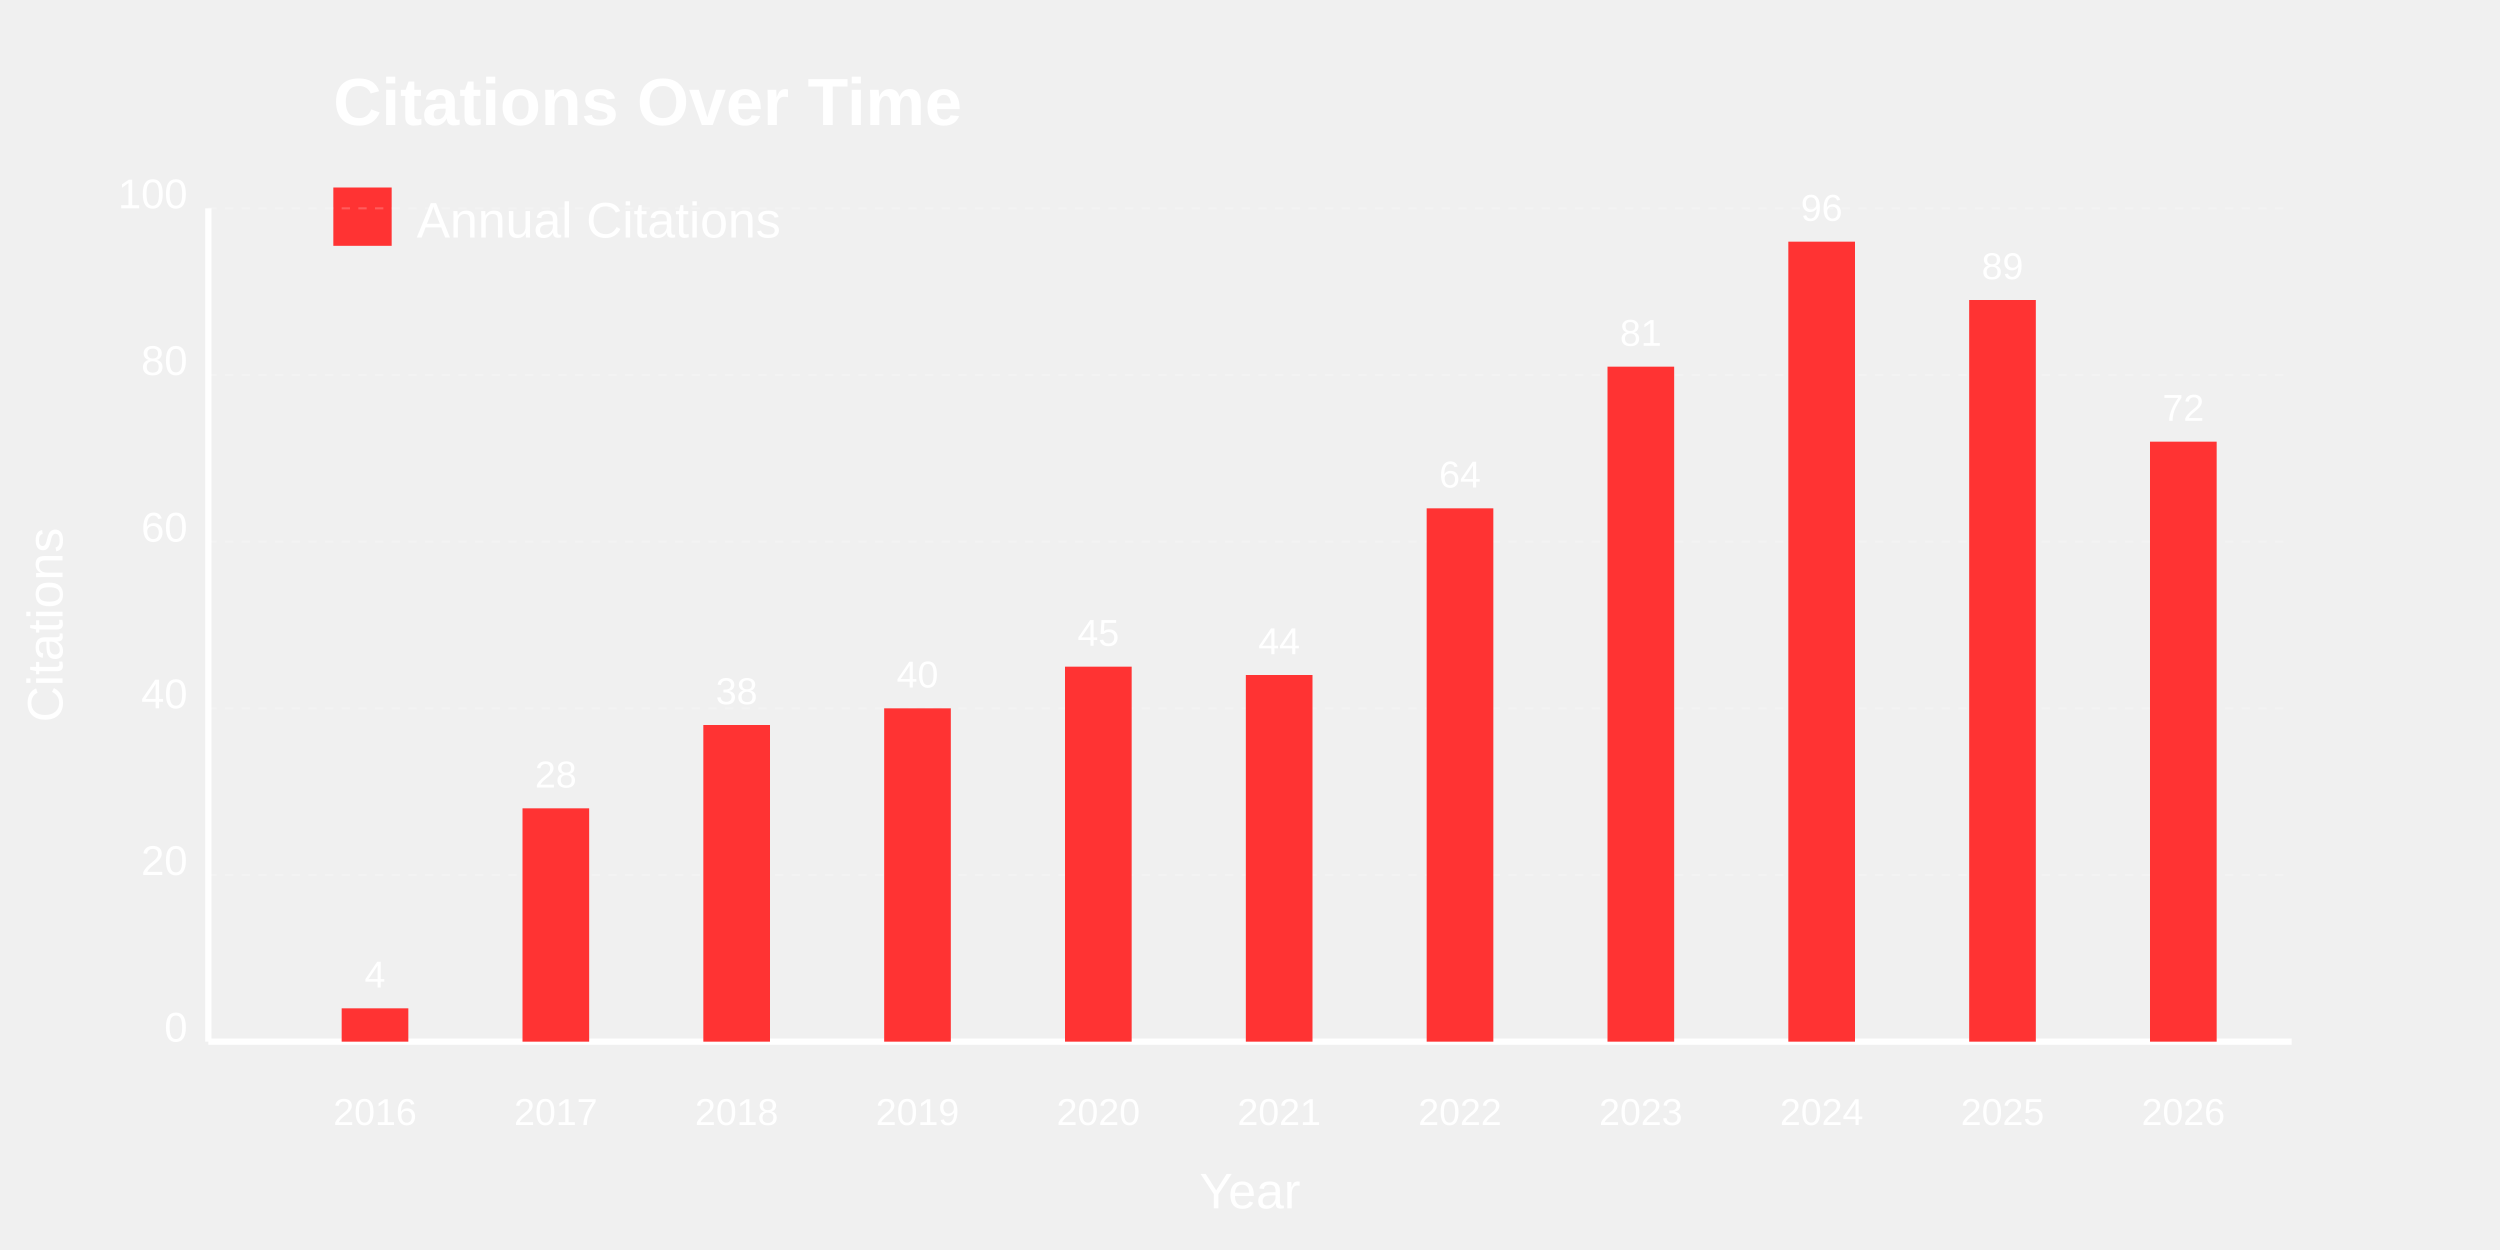
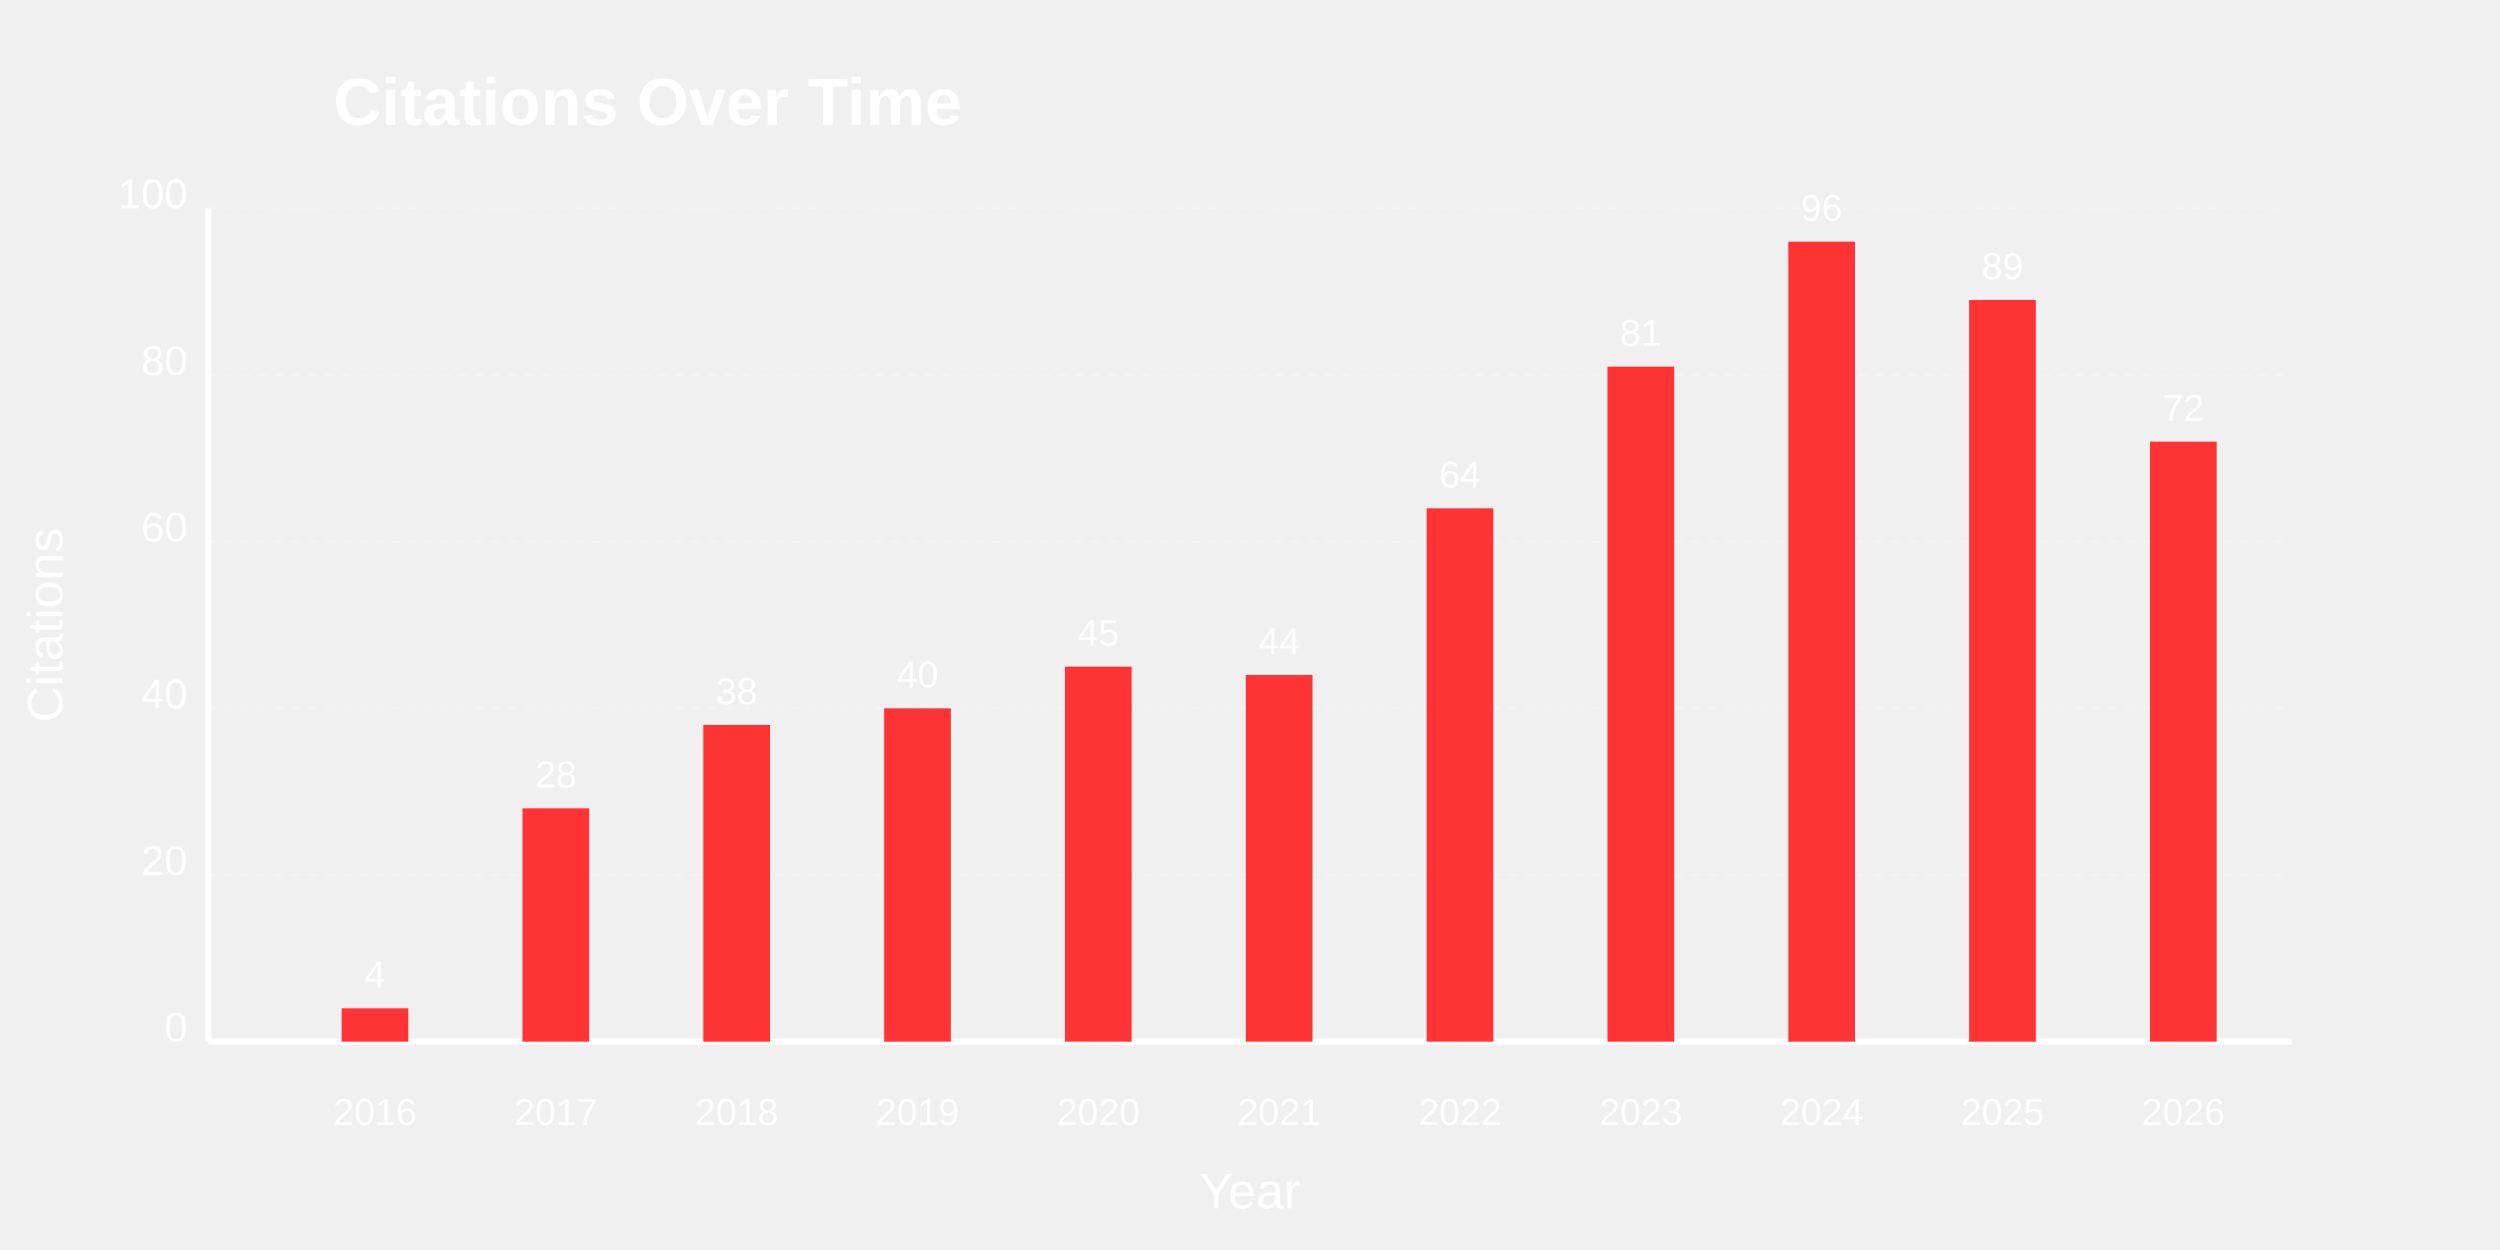
<svg xmlns="http://www.w3.org/2000/svg" width="600" height="300" viewBox="0 0 600 300">
  <defs>
    <style>
      .dark { display: block; }
      .light { display: none; }
      :root[data-theme='light'] .dark { display: none; }
      :root[data-theme='light'] .light { display: block; }
    </style>
  </defs>
  <g class="dark">
    <rect width="600" height="300" fill="transparent" />
    <text x="80" y="30" font-family="Arial, sans-serif" font-size="16" fill="#ffffff" text-anchor="start" font-weight="bold">Citations Over Time</text>
-     <rect x="80" y="45" width="14" height="14" fill="#ff3333" />
-     <text x="100" y="57" font-family="Arial, sans-serif" font-size="12" fill="#ffffff">Annual Citations</text>
    <line x1="50" y1="250" x2="550" y2="250" stroke="#ffffff" stroke-width="1.5" />
    <line x1="50" y1="250" x2="50" y2="50" stroke="#ffffff" stroke-width="1.5" />
    <g opacity="0.2">
      <line x1="50" y1="210" x2="550" y2="210" stroke="#ffffff" stroke-width="0.5" stroke-dasharray="2,2" />
      <line x1="50" y1="170" x2="550" y2="170" stroke="#ffffff" stroke-width="0.5" stroke-dasharray="2,2" />
      <line x1="50" y1="130" x2="550" y2="130" stroke="#ffffff" stroke-width="0.5" stroke-dasharray="2,2" />
      <line x1="50" y1="90" x2="550" y2="90" stroke="#ffffff" stroke-width="0.5" stroke-dasharray="2,2" />
      <line x1="50" y1="50" x2="550" y2="50" stroke="#ffffff" stroke-width="0.5" stroke-dasharray="2,2" />
    </g>
    <text x="45" y="250" font-family="Arial, sans-serif" font-size="10" fill="#ffffff" text-anchor="end">0</text>
    <text x="45" y="210" font-family="Arial, sans-serif" font-size="10" fill="#ffffff" text-anchor="end">20</text>
    <text x="45" y="170" font-family="Arial, sans-serif" font-size="10" fill="#ffffff" text-anchor="end">40</text>
    <text x="45" y="130" font-family="Arial, sans-serif" font-size="10" fill="#ffffff" text-anchor="end">60</text>
    <text x="45" y="90" font-family="Arial, sans-serif" font-size="10" fill="#ffffff" text-anchor="end">80</text>
    <text x="45" y="50" font-family="Arial, sans-serif" font-size="10" fill="#ffffff" text-anchor="end">100</text>
    <text x="90" y="270" font-family="Arial, sans-serif" font-size="9" fill="#ffffff" text-anchor="middle">2016</text>
    <text x="133.4" y="270" font-family="Arial, sans-serif" font-size="9" fill="#ffffff" text-anchor="middle">2017</text>
    <text x="176.8" y="270" font-family="Arial, sans-serif" font-size="9" fill="#ffffff" text-anchor="middle">2018</text>
    <text x="220.2" y="270" font-family="Arial, sans-serif" font-size="9" fill="#ffffff" text-anchor="middle">2019</text>
    <text x="263.6" y="270" font-family="Arial, sans-serif" font-size="9" fill="#ffffff" text-anchor="middle">2020</text>
    <text x="307" y="270" font-family="Arial, sans-serif" font-size="9" fill="#ffffff" text-anchor="middle">2021</text>
    <text x="350.4" y="270" font-family="Arial, sans-serif" font-size="9" fill="#ffffff" text-anchor="middle">2022</text>
    <text x="393.8" y="270" font-family="Arial, sans-serif" font-size="9" fill="#ffffff" text-anchor="middle">2023</text>
    <text x="437.2" y="270" font-family="Arial, sans-serif" font-size="9" fill="#ffffff" text-anchor="middle">2024</text>
    <text x="480.6" y="270" font-family="Arial, sans-serif" font-size="9" fill="#ffffff" text-anchor="middle">2025</text>
    <text x="524" y="270" font-family="Arial, sans-serif" font-size="9" fill="#ffffff" text-anchor="middle">2026</text>
    <rect x="82" y="242" width="16" height="8" fill="#ff3333" />
    <rect x="125.4" y="194" width="16" height="56" fill="#ff3333" />
    <rect x="168.8" y="174" width="16" height="76" fill="#ff3333" />
    <rect x="212.2" y="170" width="16" height="80" fill="#ff3333" />
    <rect x="255.6" y="160" width="16" height="90" fill="#ff3333" />
    <rect x="299" y="162" width="16" height="88" fill="#ff3333" />
    <rect x="342.4" y="122" width="16" height="128" fill="#ff3333" />
    <rect x="385.8" y="88" width="16" height="162" fill="#ff3333" />
    <rect x="429.2" y="58" width="16" height="192" fill="#ff3333" />
    <rect x="472.6" y="72" width="16" height="178" fill="#ff3333" />
    <rect x="516" y="106" width="16" height="144" fill="#ff3333" />
    <text x="90" y="237" font-family="Arial, sans-serif" font-size="9" fill="#ffffff" text-anchor="middle">4</text>
    <text x="133.4" y="189" font-family="Arial, sans-serif" font-size="9" fill="#ffffff" text-anchor="middle">28</text>
    <text x="176.8" y="169" font-family="Arial, sans-serif" font-size="9" fill="#ffffff" text-anchor="middle">38</text>
    <text x="220.2" y="165" font-family="Arial, sans-serif" font-size="9" fill="#ffffff" text-anchor="middle">40</text>
    <text x="263.6" y="155" font-family="Arial, sans-serif" font-size="9" fill="#ffffff" text-anchor="middle">45</text>
    <text x="307" y="157" font-family="Arial, sans-serif" font-size="9" fill="#ffffff" text-anchor="middle">44</text>
    <text x="350.4" y="117" font-family="Arial, sans-serif" font-size="9" fill="#ffffff" text-anchor="middle">64</text>
    <text x="393.8" y="83" font-family="Arial, sans-serif" font-size="9" fill="#ffffff" text-anchor="middle">81</text>
    <text x="437.2" y="53" font-family="Arial, sans-serif" font-size="9" fill="#ffffff" text-anchor="middle">96</text>
    <text x="480.6" y="67" font-family="Arial, sans-serif" font-size="9" fill="#ffffff" text-anchor="middle">89</text>
    <text x="524" y="101" font-family="Arial, sans-serif" font-size="9" fill="#ffffff" text-anchor="middle">72</text>
    <text x="300" y="290" font-family="Arial, sans-serif" font-size="12" fill="#ffffff" text-anchor="middle">Year</text>
    <text x="15" y="150" font-family="Arial, sans-serif" font-size="12" fill="#ffffff" text-anchor="middle" transform="rotate(-90, 15, 150)">Citations</text>
  </g>
  <g class="light">
    <rect width="600" height="300" fill="transparent" />
    <text x="80" y="30" font-family="Arial, sans-serif" font-size="16" fill="#000000" text-anchor="start" font-weight="bold">Citations Over Time</text>
-     <rect x="80" y="45" width="14" height="14" fill="#ff3333" />
-     <text x="100" y="57" font-family="Arial, sans-serif" font-size="12" fill="#000000">Annual Citations</text>
    <line x1="50" y1="250" x2="550" y2="250" stroke="#000000" stroke-width="1.5" />
    <line x1="50" y1="250" x2="50" y2="50" stroke="#000000" stroke-width="1.5" />
    <g opacity="0.2">
      <line x1="50" y1="210" x2="550" y2="210" stroke="#000000" stroke-width="0.5" stroke-dasharray="2,2" />
      <line x1="50" y1="170" x2="550" y2="170" stroke="#000000" stroke-width="0.5" stroke-dasharray="2,2" />
      <line x1="50" y1="130" x2="550" y2="130" stroke="#000000" stroke-width="0.5" stroke-dasharray="2,2" />
      <line x1="50" y1="90" x2="550" y2="90" stroke="#000000" stroke-width="0.5" stroke-dasharray="2,2" />
      <line x1="50" y1="50" x2="550" y2="50" stroke="#000000" stroke-width="0.5" stroke-dasharray="2,2" />
    </g>
    <text x="45" y="250" font-family="Arial, sans-serif" font-size="10" fill="#000000" text-anchor="end">0</text>
    <text x="45" y="210" font-family="Arial, sans-serif" font-size="10" fill="#000000" text-anchor="end">20</text>
    <text x="45" y="170" font-family="Arial, sans-serif" font-size="10" fill="#000000" text-anchor="end">40</text>
    <text x="45" y="130" font-family="Arial, sans-serif" font-size="10" fill="#000000" text-anchor="end">60</text>
    <text x="45" y="90" font-family="Arial, sans-serif" font-size="10" fill="#000000" text-anchor="end">80</text>
    <text x="45" y="50" font-family="Arial, sans-serif" font-size="10" fill="#000000" text-anchor="end">100</text>
    <text x="90" y="270" font-family="Arial, sans-serif" font-size="9" fill="#000000" text-anchor="middle">2016</text>
    <text x="133.4" y="270" font-family="Arial, sans-serif" font-size="9" fill="#000000" text-anchor="middle">2017</text>
    <text x="176.8" y="270" font-family="Arial, sans-serif" font-size="9" fill="#000000" text-anchor="middle">2018</text>
    <text x="220.2" y="270" font-family="Arial, sans-serif" font-size="9" fill="#000000" text-anchor="middle">2019</text>
    <text x="263.6" y="270" font-family="Arial, sans-serif" font-size="9" fill="#000000" text-anchor="middle">2020</text>
    <text x="307" y="270" font-family="Arial, sans-serif" font-size="9" fill="#000000" text-anchor="middle">2021</text>
    <text x="350.4" y="270" font-family="Arial, sans-serif" font-size="9" fill="#000000" text-anchor="middle">2022</text>
    <text x="393.8" y="270" font-family="Arial, sans-serif" font-size="9" fill="#000000" text-anchor="middle">2023</text>
    <text x="437.2" y="270" font-family="Arial, sans-serif" font-size="9" fill="#000000" text-anchor="middle">2024</text>
    <text x="480.6" y="270" font-family="Arial, sans-serif" font-size="9" fill="#000000" text-anchor="middle">2025</text>
    <text x="524" y="270" font-family="Arial, sans-serif" font-size="9" fill="#000000" text-anchor="middle">2026</text>
    <rect x="82" y="242" width="16" height="8" fill="#ff3333" />
    <rect x="125.4" y="194" width="16" height="56" fill="#ff3333" />
    <rect x="168.8" y="174" width="16" height="76" fill="#ff3333" />
    <rect x="212.2" y="170" width="16" height="80" fill="#ff3333" />
    <rect x="255.6" y="160" width="16" height="90" fill="#ff3333" />
    <rect x="299" y="162" width="16" height="88" fill="#ff3333" />
    <rect x="342.4" y="122" width="16" height="128" fill="#ff3333" />
    <rect x="385.8" y="88" width="16" height="162" fill="#ff3333" />
    <rect x="429.2" y="58" width="16" height="192" fill="#ff3333" />
    <rect x="472.6" y="72" width="16" height="178" fill="#ff3333" />
    <rect x="516" y="106" width="16" height="144" fill="#ff3333" />
    <text x="90" y="237" font-family="Arial, sans-serif" font-size="9" fill="#000000" text-anchor="middle">4</text>
    <text x="133.4" y="189" font-family="Arial, sans-serif" font-size="9" fill="#000000" text-anchor="middle">28</text>
    <text x="176.8" y="169" font-family="Arial, sans-serif" font-size="9" fill="#000000" text-anchor="middle">38</text>
    <text x="220.2" y="165" font-family="Arial, sans-serif" font-size="9" fill="#000000" text-anchor="middle">40</text>
    <text x="263.6" y="155" font-family="Arial, sans-serif" font-size="9" fill="#000000" text-anchor="middle">45</text>
    <text x="307" y="157" font-family="Arial, sans-serif" font-size="9" fill="#000000" text-anchor="middle">44</text>
    <text x="350.4" y="117" font-family="Arial, sans-serif" font-size="9" fill="#000000" text-anchor="middle">64</text>
    <text x="393.8" y="83" font-family="Arial, sans-serif" font-size="9" fill="#000000" text-anchor="middle">81</text>
    <text x="437.2" y="53" font-family="Arial, sans-serif" font-size="9" fill="#000000" text-anchor="middle">96</text>
    <text x="480.6" y="67" font-family="Arial, sans-serif" font-size="9" fill="#000000" text-anchor="middle">89</text>
    <text x="524" y="101" font-family="Arial, sans-serif" font-size="9" fill="#000000" text-anchor="middle">72</text>
    <text x="300" y="290" font-family="Arial, sans-serif" font-size="12" fill="#000000" text-anchor="middle">Year</text>
    <text x="15" y="150" font-family="Arial, sans-serif" font-size="12" fill="#000000" text-anchor="middle" transform="rotate(-90, 15, 150)">Citations</text>
  </g>
</svg>
